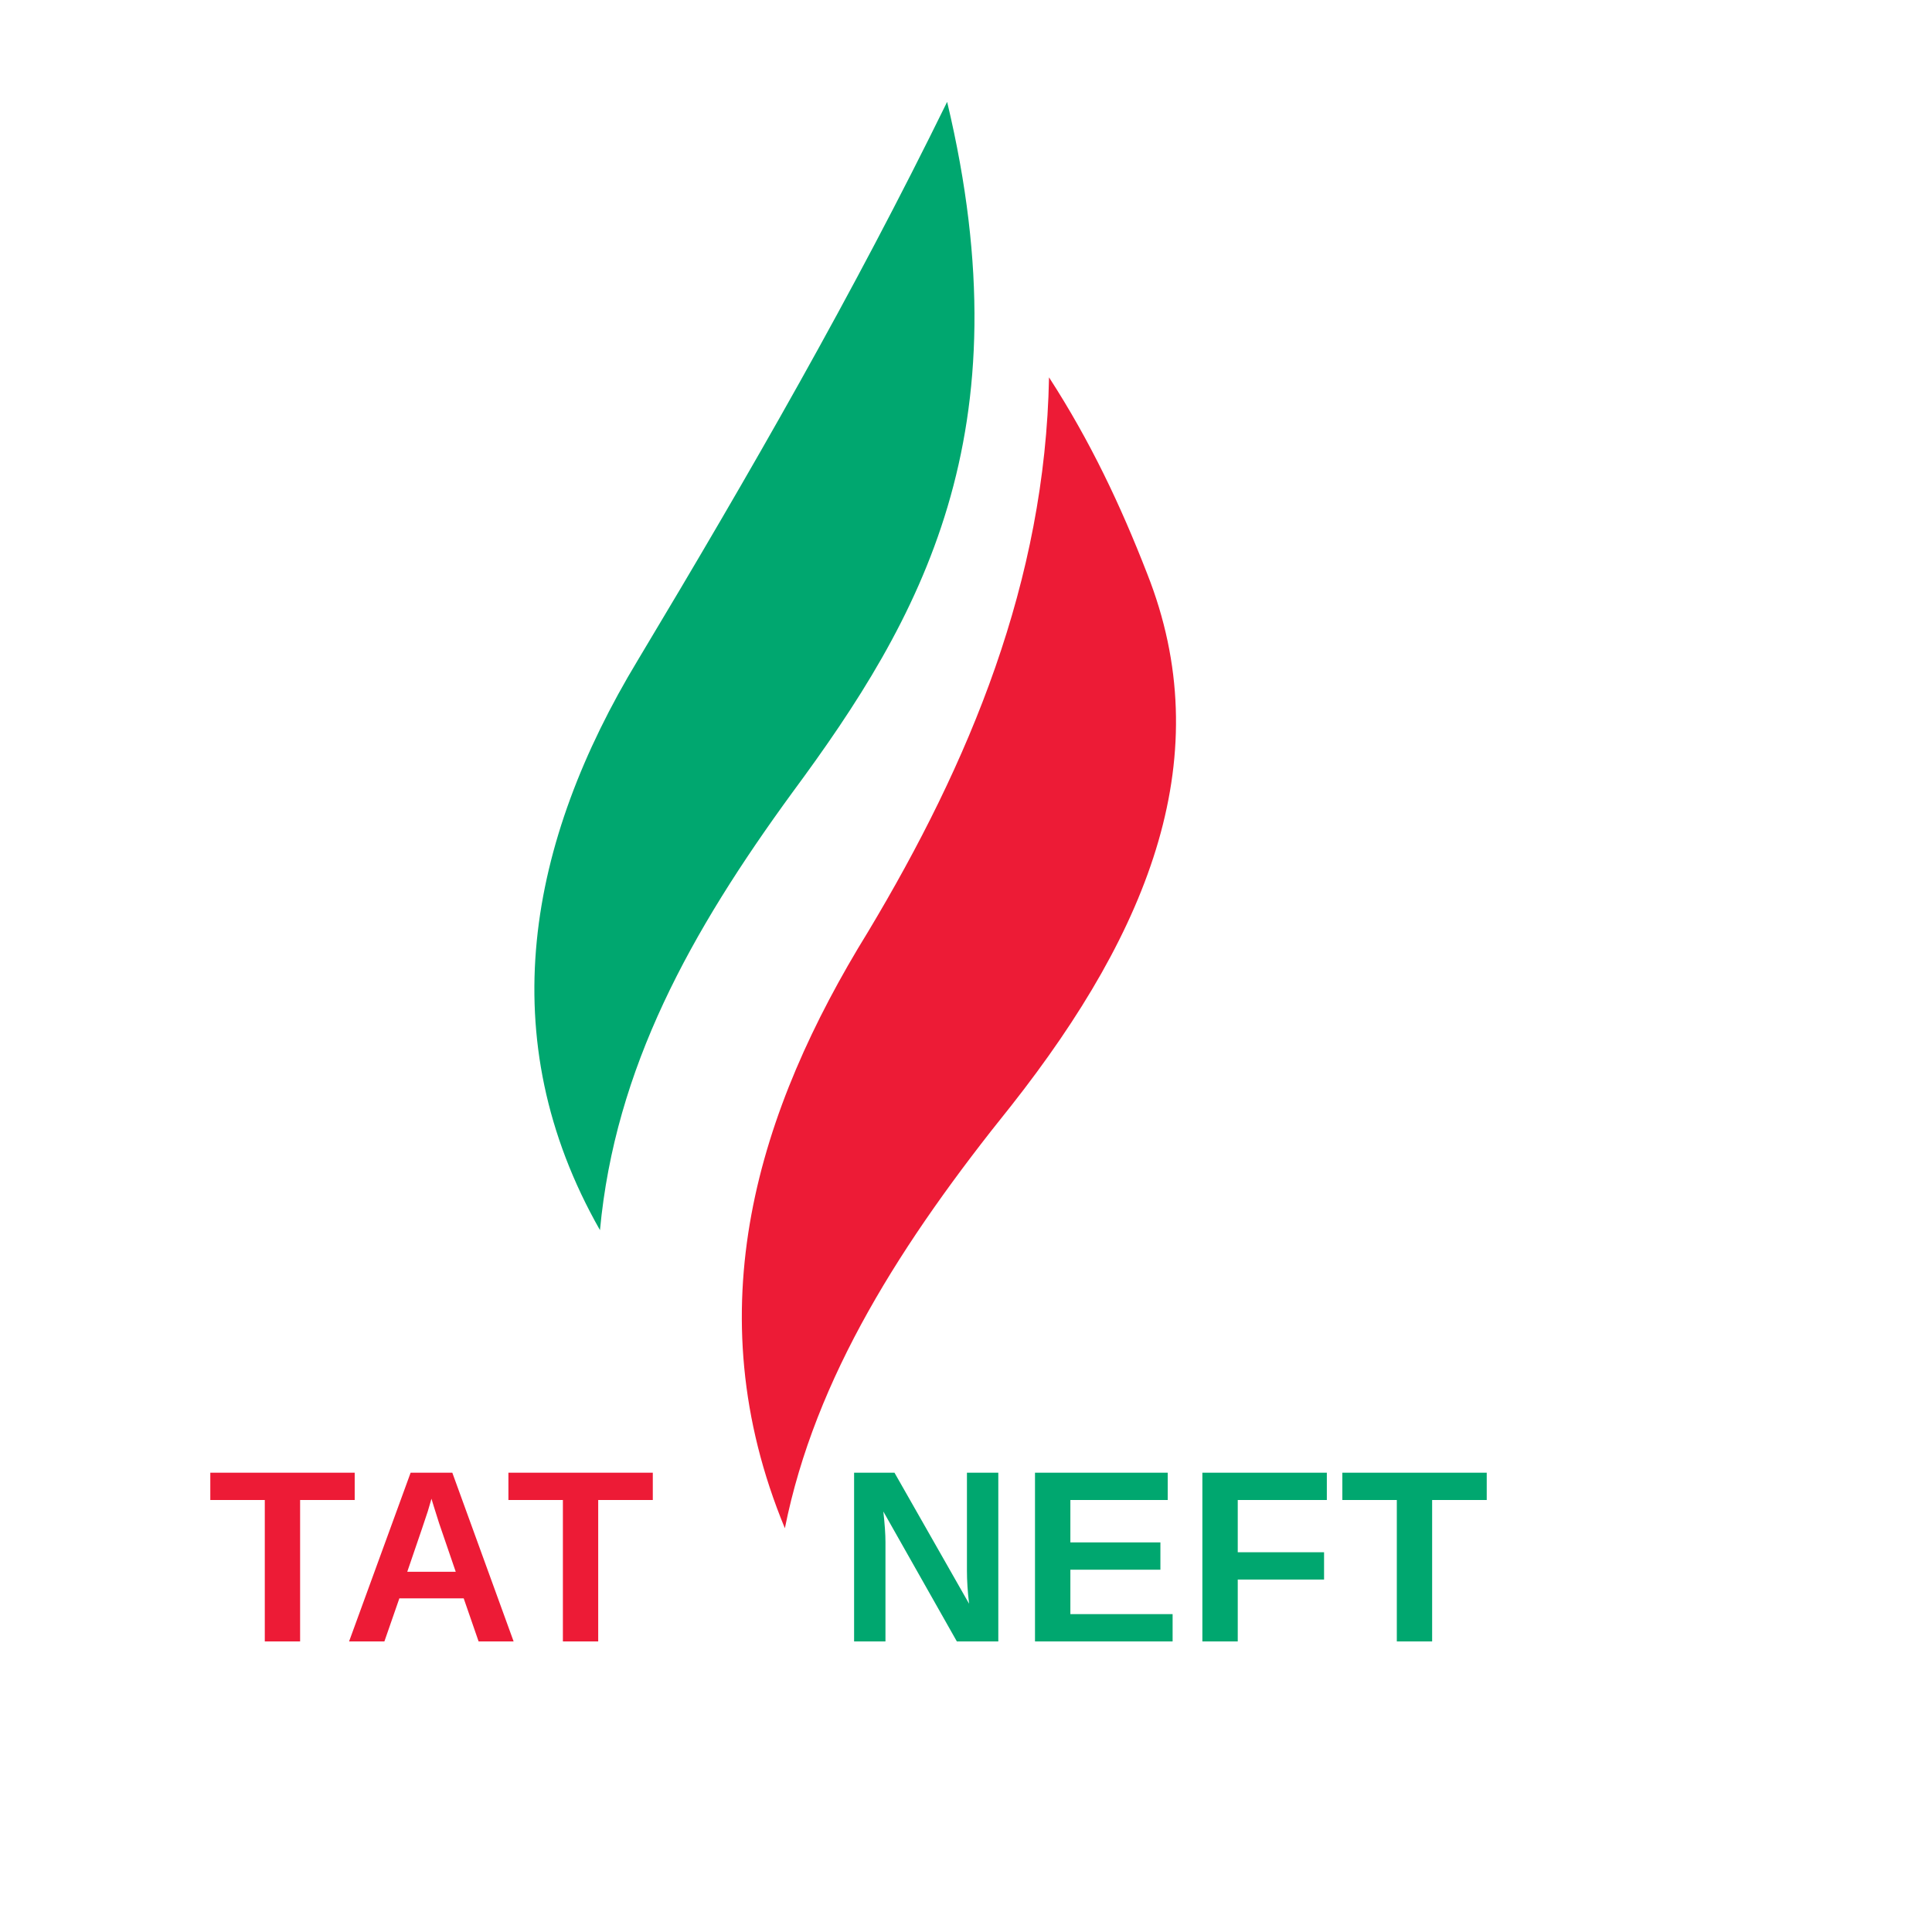
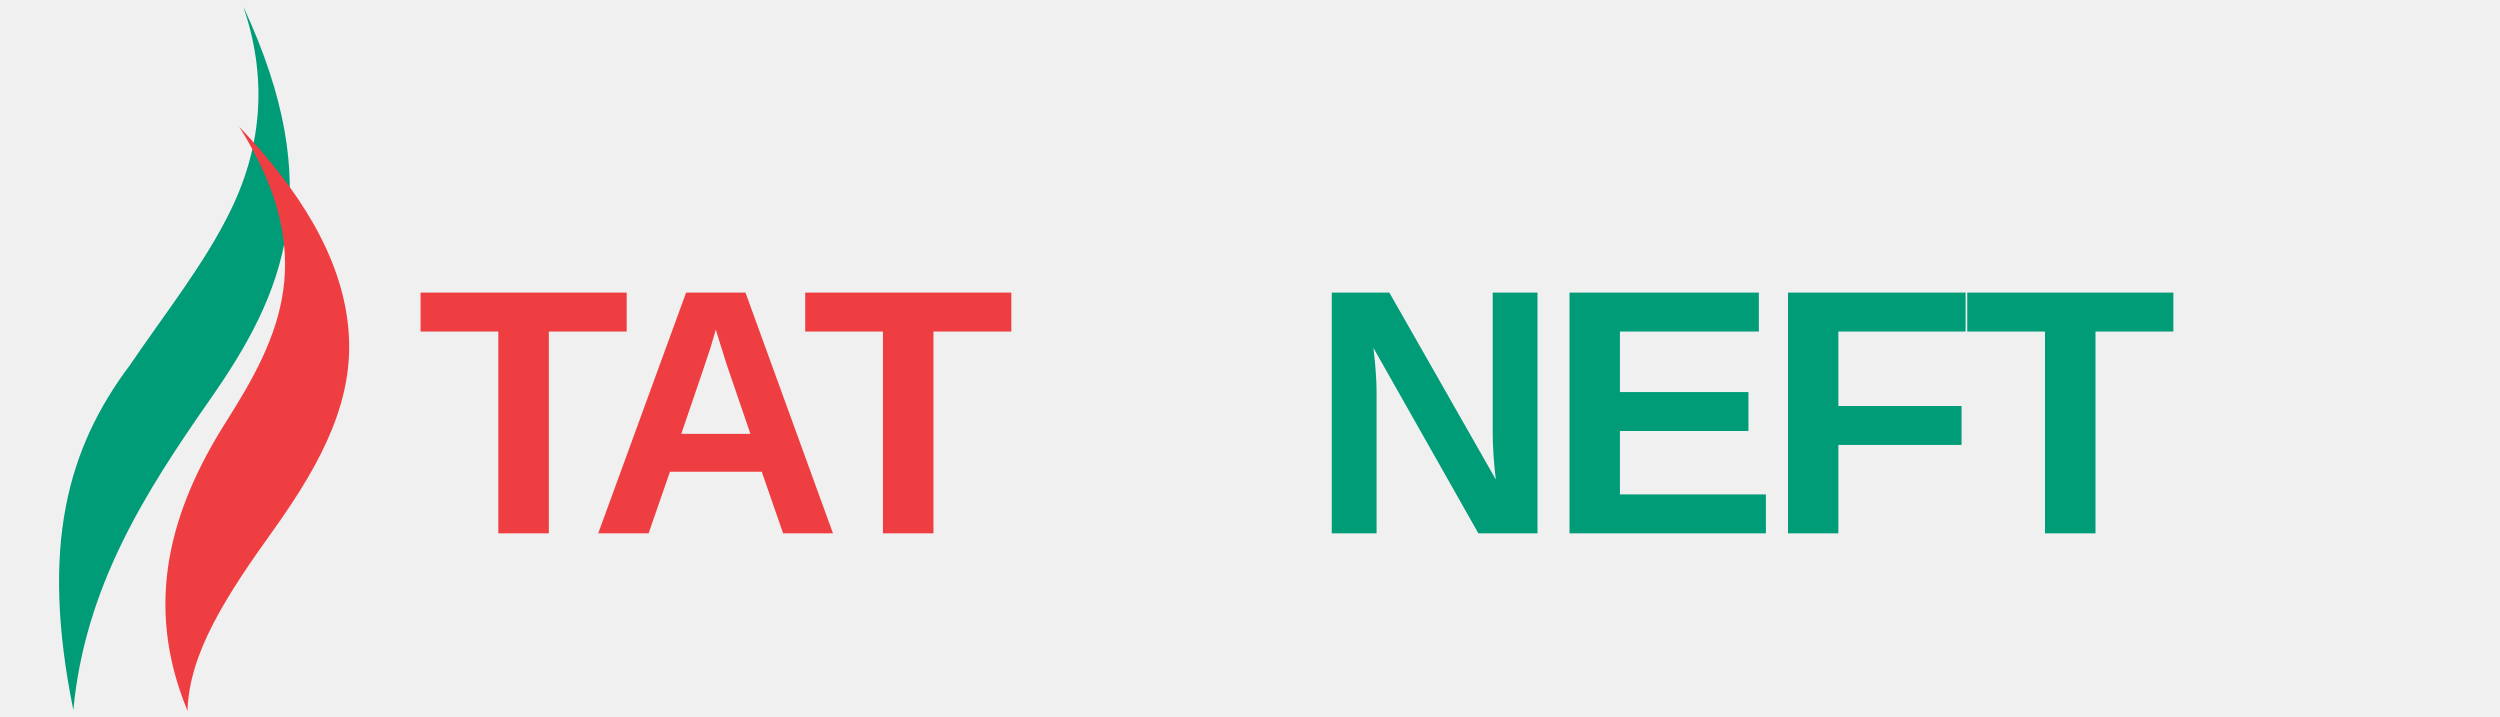
- <svg xmlns="http://www.w3.org/2000/svg" viewBox="0 0 512 512">
-   <rect width="512" height="512" fill="#ffffff" />
-   <path fill="#00a76f" d="M251 27C226 78 199 125 169 175c-29 48-39 100-10 151 4-43 24-79 51-116 34-46 62-95 41-183Z" />
-   <path fill="#ed1b36" d="M278 100c-1 54-21 102-48 147-29 47-46 100-22 158 8-40 31-76 60-112 37-47 55-93 36-141-7-18-15-35-26-52Z" />
-   <g font-family="Arial, Helvetica, sans-serif" font-weight="700" font-size="65" letter-spacing="1">
-     <text x="55" y="435" fill="#ed1b36">TAT</text>
-     <text x="222" y="435" fill="#00a76f">NEFT</text>
+ <svg xmlns="http://www.w3.org/2000/svg" viewBox="0 0 300 86" role="img" aria-label="TATNEFT">
+   <g>
+     <path fill="#009B77" d="M29.2 0.8c2.8 8.2 2.4 16.4-1.5 24.4-3.1 6.4-7.9 12.4-12.1 18.6C8.1 53.8 4.8 65.5 8.8 85.2 10.2 70.4 17.4 59.1 25.3 47.8 34.1 35.2 39.4 22.7 29.2.8Z" />
+     <path fill="#EF3E42" d="M28.7 15.2c7.1 7.5 12.3 15.5 13.1 24.2.8 8.4-3.1 15.9-8.7 23.8-5.9 8.2-10.4 15.1-10.6 22.1-5.3-12.8-2.1-24.1 4.7-34.8 6.4-10.1 11.2-19.9 1.5-35.3Z" />
+   </g>
+   <g font-family="Arial, Helvetica, sans-serif" font-size="42" font-weight="900" letter-spacing="-1.8">
+     <text x="50" y="64" fill="#EF3E42">TAT</text>
+     <text x="157" y="64" fill="#009B77">NEFT</text>
  </g>
</svg>
